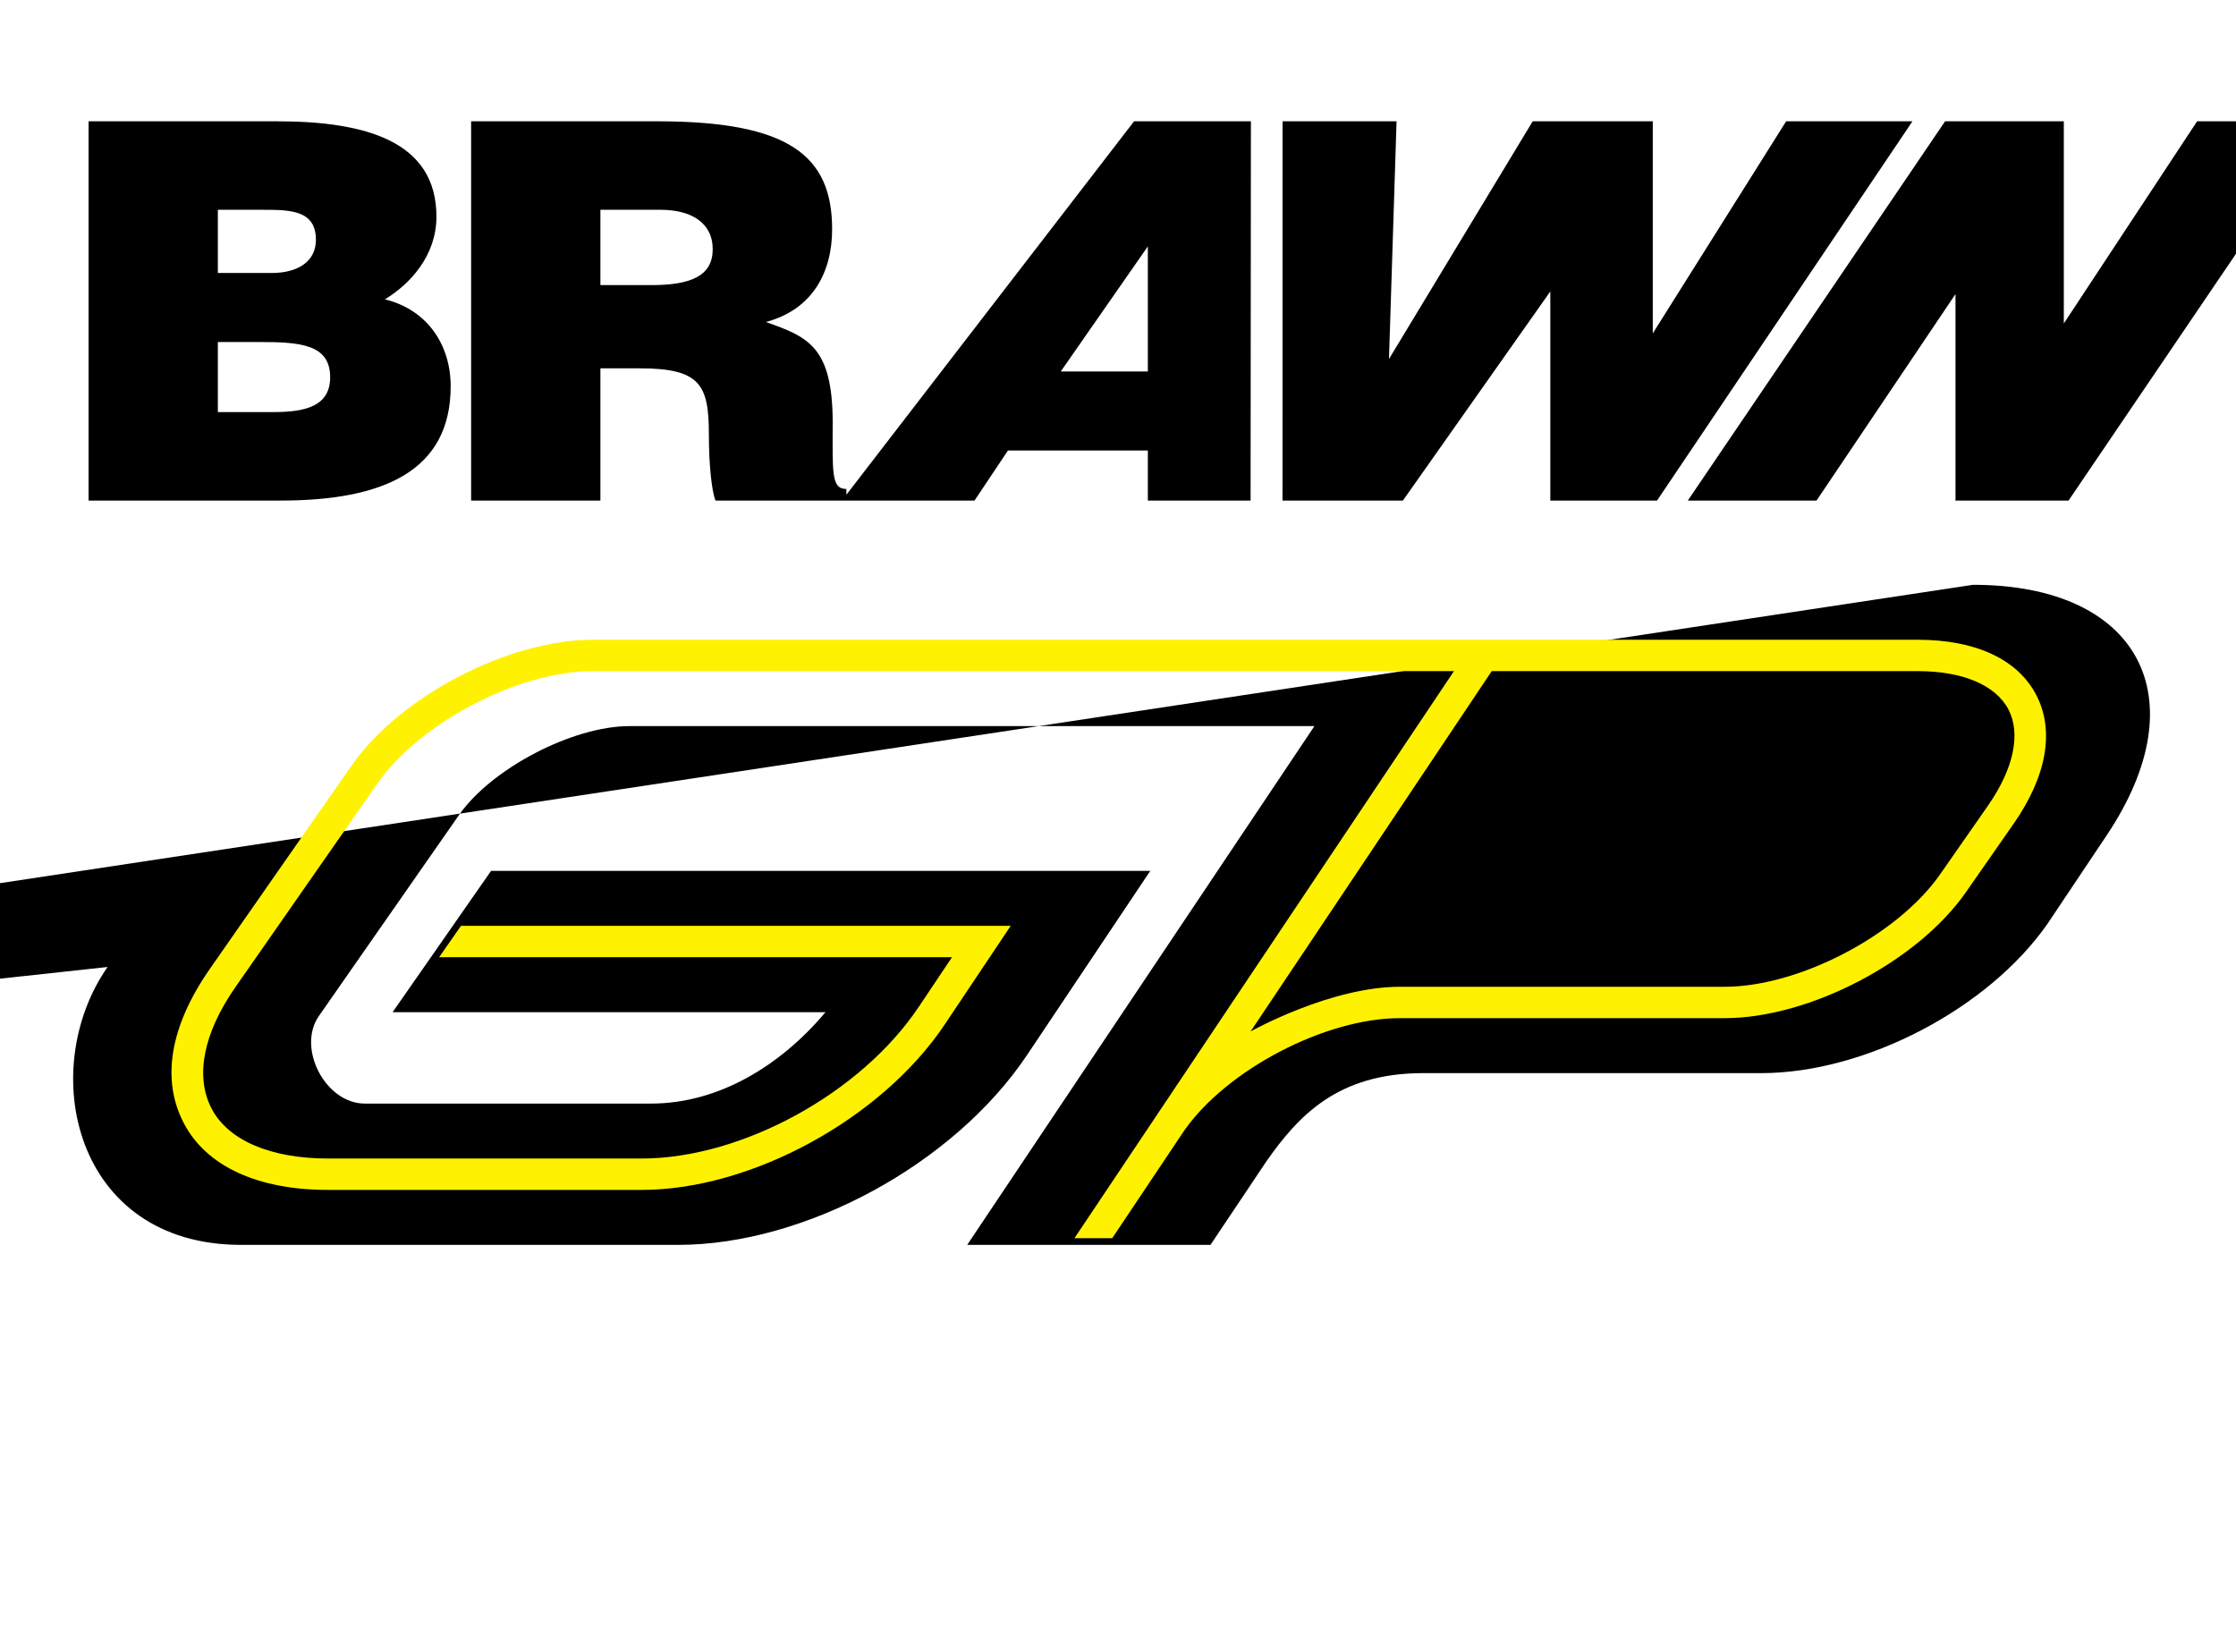
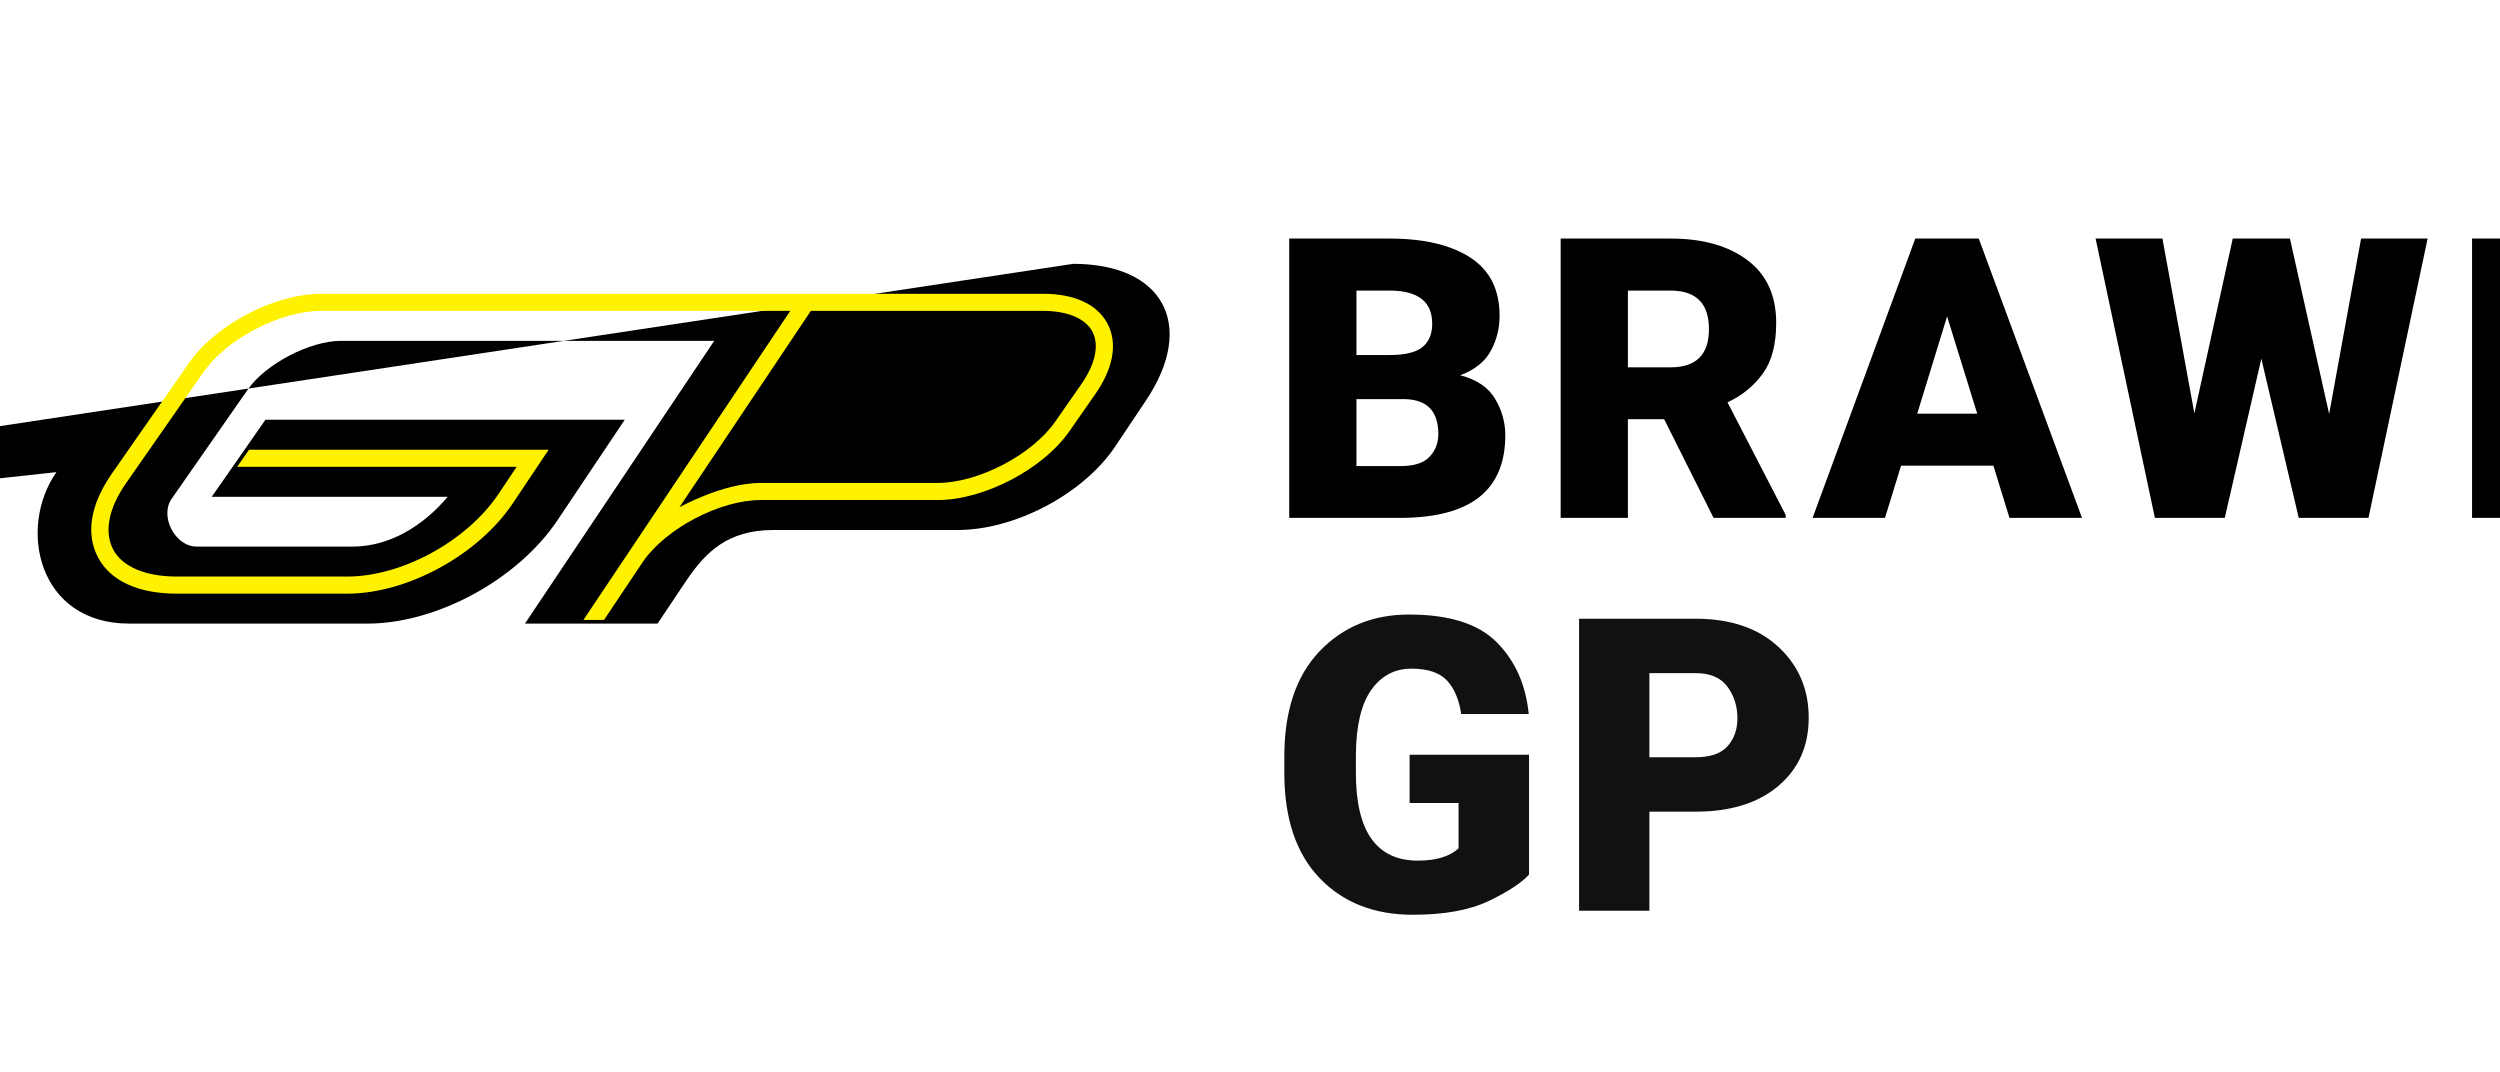
- <svg xmlns="http://www.w3.org/2000/svg" viewBox="335 0 130 96" width="130" height="96">
-   <g transform="translate(400, 18) scale(0.38) translate(-167.5, -39)">
-     <g transform="translate(-140.0006,-493.2553)">
-       <g transform="matrix(1.25,0,0,-1.25,2.9535,1103.063)">
-         <g transform="translate(140.3677,444.1055)">
-           <path d="m 0,0 -6.907,0 0,8.574 5.029,0 C 3.151,8.574 6.839,8.318 6.839,4.256 6.839,0.776 3.889,0 0,0 m -6.907,24.758 5.566,0 c 3.351,0 6.436,-0.064 6.436,-3.675 0,-2.707 -2.279,-4.062 -5.431,-4.062 l -6.571,0 0,7.737 z m 20.451,-10.96 c 3.084,1.87 6.303,5.351 6.303,10.122 0,9.22 -8.65,11.669 -19.512,11.669 l -23.065,0 0,-46.419 23.534,0 c 12.538,0 20.786,3.609 20.786,13.99 0,5.028 -2.816,9.349 -8.046,10.638 m 93.38,-8.832 -10.662,0 10.662,15.315 0,-15.315 z m -60.771,10.573 -6.236,0 0,9.219 7.376,0 c 3.687,0 6.37,-1.548 6.37,-4.835 0,-3.224 -2.616,-4.384 -7.51,-4.384 m 23.87,-25.66 0,0.707 c -1.878,0 -1.676,2.064 -1.676,8.125 0,9.35 -3.084,10.508 -8.18,12.314 5.632,1.484 8.113,5.996 8.113,11.348 0,9.026 -5.298,13.216 -21.389,13.216 l -22.799,0 0,-46.419 15.825,0 0,16.182 4.828,0 c 7.376,0 8.448,-1.998 8.448,-8.059 0,-4.125 0.402,-7.093 0.805,-8.123 l 31.709,0 4.093,6.125 17.124,0 0,-6.125 12.574,0 0.039,46.419 -14.299,0 -35.215,-45.71 z m 115.027,45.71 -16.325,-25.96 0,25.96 -14.695,0 -17.592,-29.095 0.927,29.095 -13.954,0 -0.006,-46.419 14.738,0 18.042,25.594 0,-25.594 13.063,0 31.264,46.419 -15.462,0 z m 50.302,0 -16.315,-24.745 0,24.745 -14.533,0 -31.489,-46.419 15.755,0 17.009,25.272 0,-25.272 13.839,0 31.49,46.419 -15.756,0 z " fill="#000000" />
-         </g>
-       </g>
-     </g>
-   </g>
-   <g transform="translate(0, 24)">
+ <svg xmlns="http://www.w3.org/2000/svg" viewBox="0 0 280 120" width="280" height="120">
+   <g transform="translate(68, 60) scale(1.05) translate(-400, -39)">
    <g transform="translate(-140.0006,-493.2553)">
      <g transform="matrix(1.25,0,0,-1.25,2.9535,1103.063)">
        <g transform="translate(140.3677,444.1055)">
          <path d="m 90.59,-8.65 c 0,0.001 -2.231,-3.198 -2.231,-3.198 -1.51,-2.167 -5.289,-4.139 -7.93,-4.139 l -12.464,0 6.403,9.567 15.057,0 c 1.245,0 1.893,-1.182 1.165,-2.23 m 3.097,8.802 -65.9,0 c -4.833,0 -10.56,-2.989 -13.322,-6.954 L 242.274,17.966 C 238.945,13.19 240.705,5.041 248.486,5.041 l 20.329,0 c 5.88,0 12.811,3.73 16.226,8.832 l 5.73,8.563 -30.66,0 -4.581,-6.573 20.134,0 c -2.108,-2.513 -5.004,-4.25 -8.101,-4.25 l -13.33,0 c -1.824,0 -3.172,2.58 -2.128,4.077 l 6.511,9.34 c 1.509,2.167 5.289,4.139 7.928,4.139 l 31.862,0 -16.15,-24.128 11.315,0 2.578,3.85 c 1.509,2.166 3.347,4.138 7.312,4.138 l 15.725,0 c 4.834,0 10.562,2.99 13.323,6.955 l 2.749,4.109 c 4.288,6.407 1.49,11.648 -6.219,11.648" fill="#000000" />
        </g>
        <g transform="translate(470.1074,469.5835)">
          <path d="m 0,0 -0.001,-0.002 -2.228,-3.196 c -1.976,-2.837 -6.568,-5.235 -10.028,-5.235 l -15.108,0 c -3.227,0 -6.936,-2.076 -6.936,-2.076 l 11.214,16.757 19.826,0 c 2.08,0 3.614,-0.649 4.206,-1.781 C 1.536,3.336 1.189,1.708 0,0 M 2.237,5.143 C 1.375,6.796 -0.577,7.707 -3.261,7.707 l -61.637,0 c -3.938,0 -8.974,-2.628 -11.225,-5.859 l -6.591,-9.456 c -1.849,-2.657 -2.267,-5.135 -1.207,-7.167 1.044,-2.002 3.429,-3.106 6.711,-3.106 l 14.582,0 c 5.102,0 11.164,3.309 14.101,7.697 l 3.067,4.585 -25.568,0 -1.018,-1.46 23.855,0 -1.549,-2.313 c -2.69,-4.019 -8.232,-7.049 -12.888,-7.049 l -14.582,0 c -2.673,0 -4.646,0.845 -5.418,2.322 -0.78,1.498 -0.386,3.508 1.113,5.657 l 6.591,9.455 c 1.976,2.837 6.568,5.235 10.026,5.235 l 40.054,0 -17.651,-26.373 1.757,0 c 0.53,0.792 3.342,4.993 3.345,4.999 1.977,2.836 6.568,5.234 10.028,5.234 l 15.108,0 c 3.94,0 8.975,2.628 11.226,5.859 l 2.229,3.199 C 2.731,1.367 3.101,3.49 2.237,5.143" fill="#fff200" />
        </g>
      </g>
    </g>
  </g>
+   <text x="142" y="58" font-family="system-ui, -apple-system, 'Segoe UI', Roboto, Helvetica, Arial, sans-serif" font-size="44" font-weight="900" fill="#000000" letter-spacing="2">BRAWN</text>
+   <text x="142" y="102" font-family="system-ui, -apple-system, 'Segoe UI', Roboto, Helvetica, Arial, sans-serif" font-size="46" font-weight="900" fill="#111111" letter-spacing="1">GP</text>
</svg>
